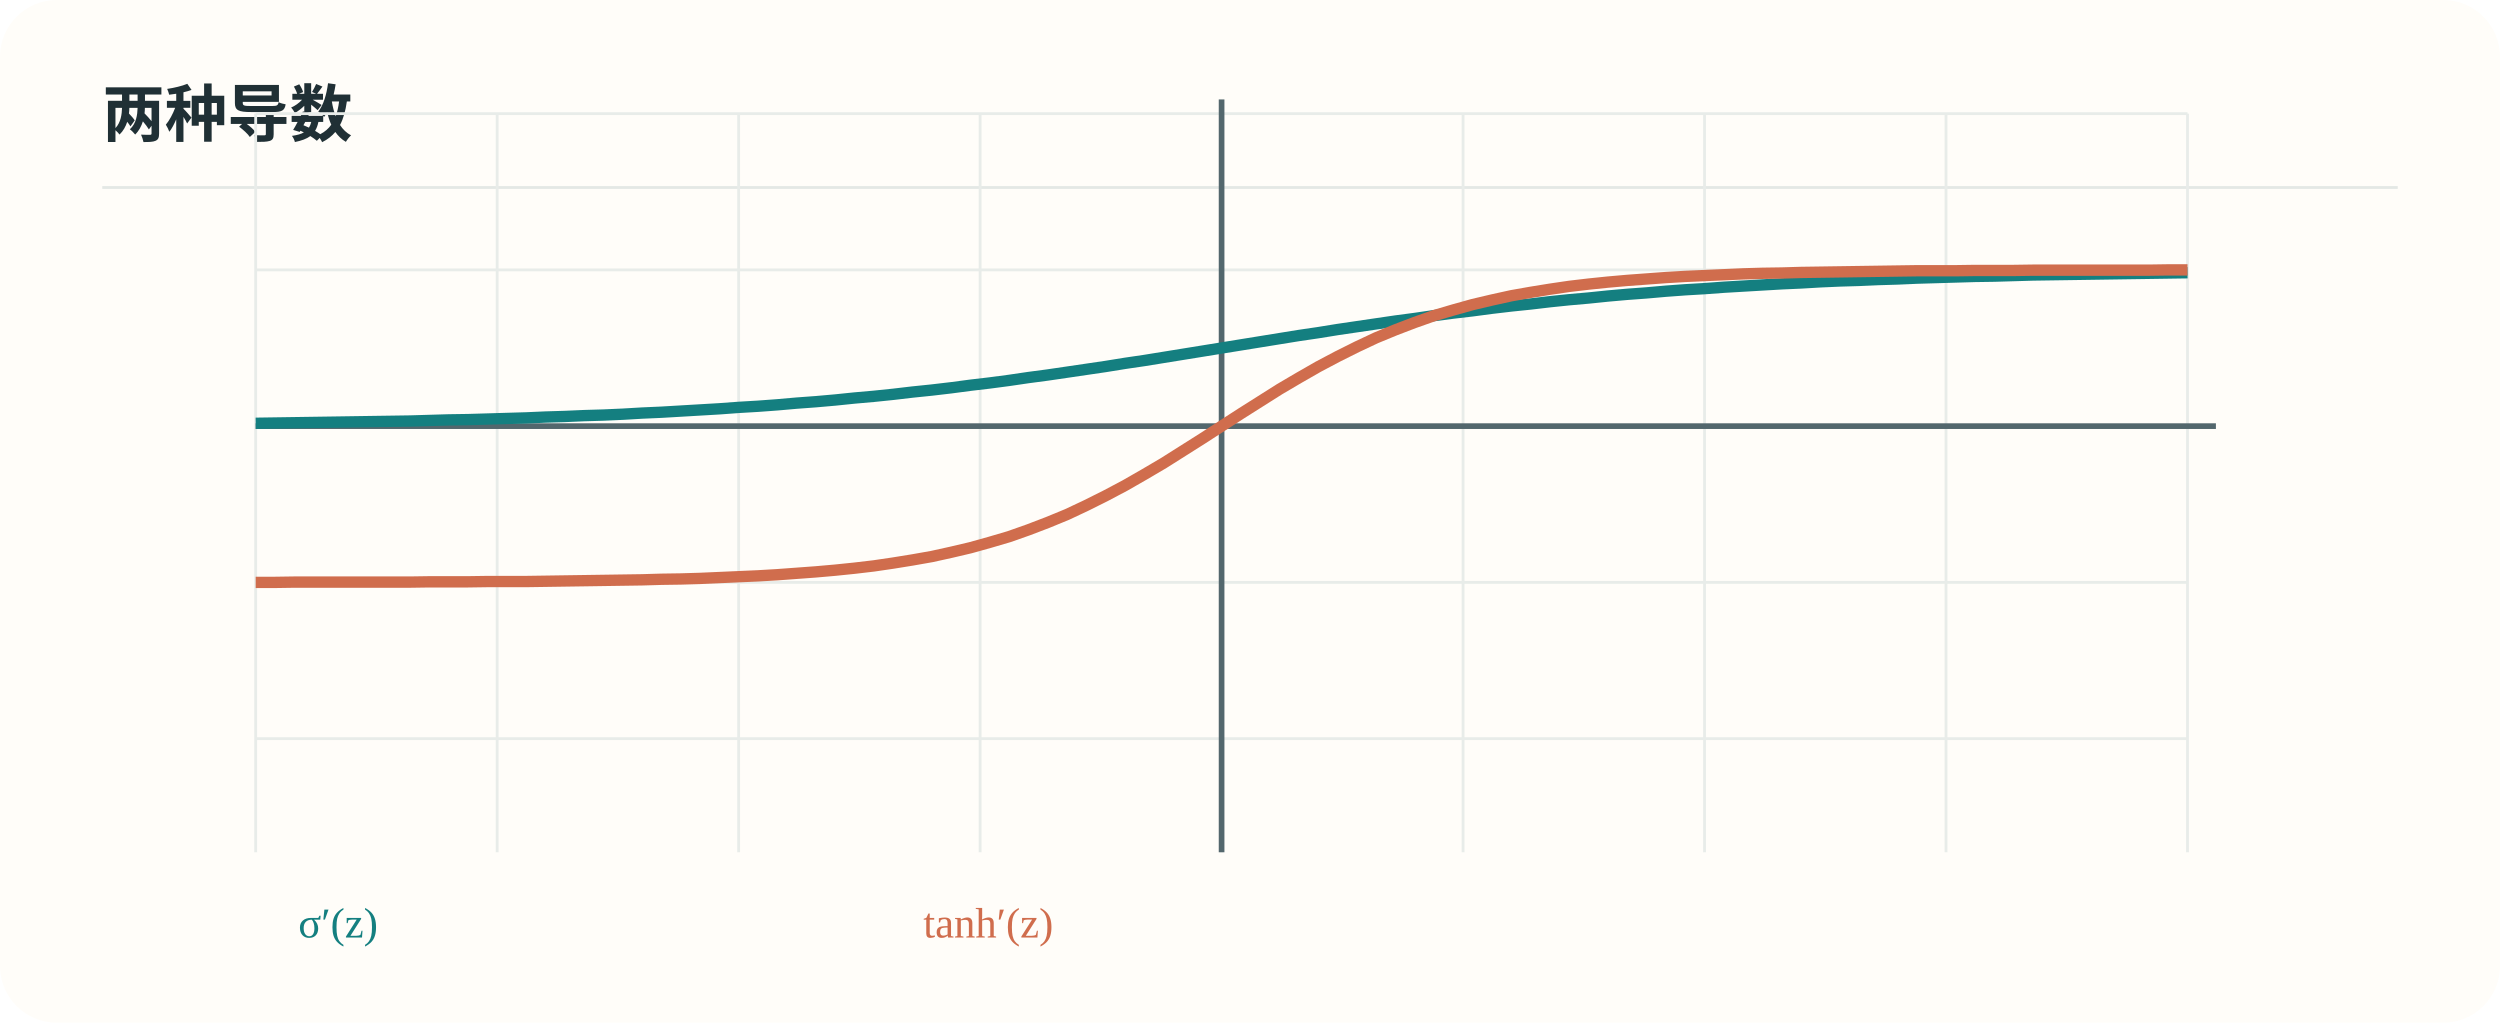
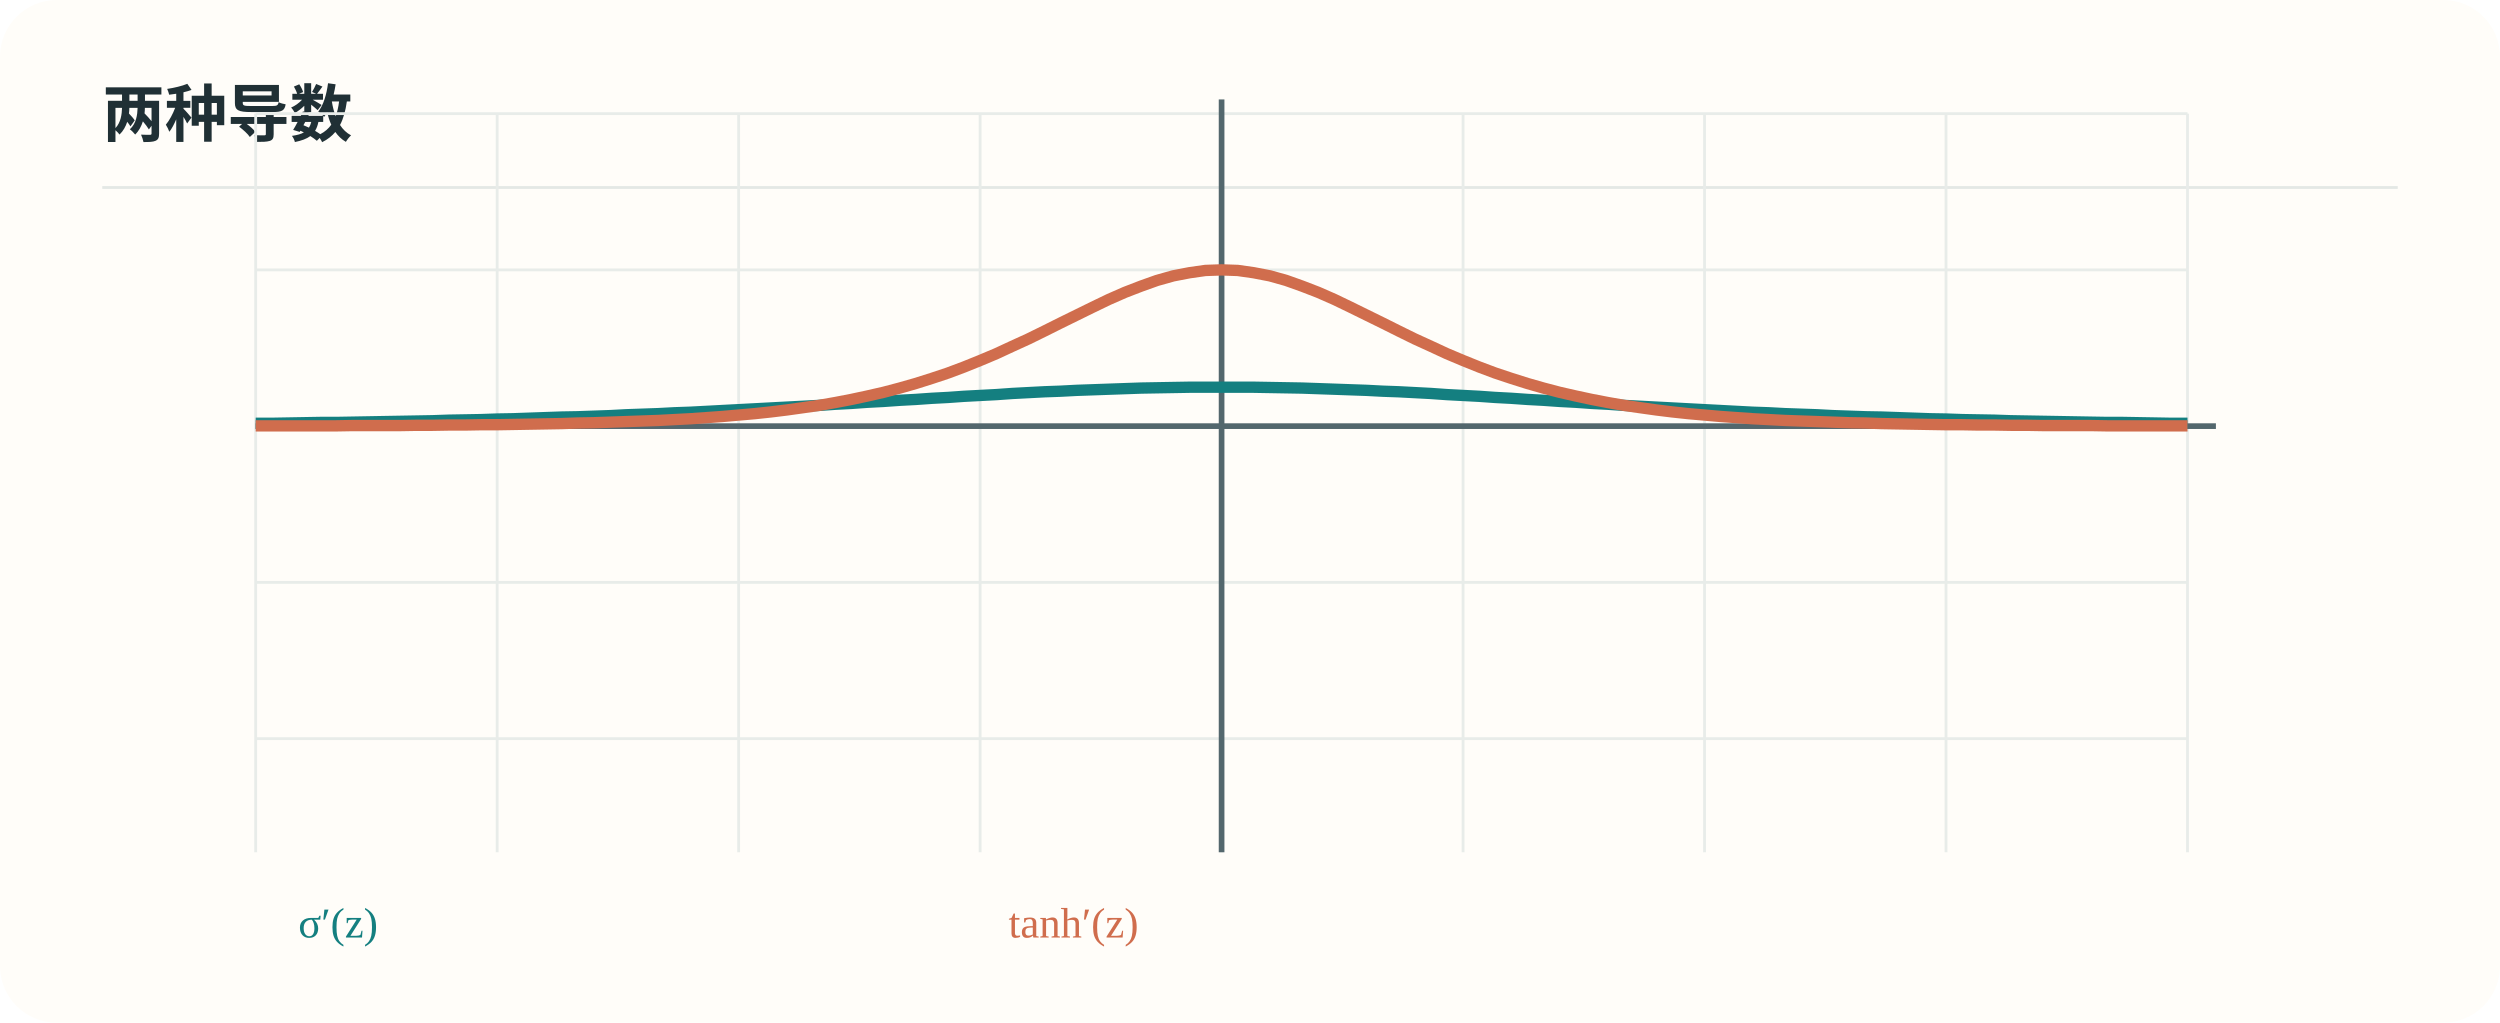
- <svg xmlns="http://www.w3.org/2000/svg" width="880" height="360" viewBox="0 0 880 360" role="img" aria-labelledby="sigmoid-tanh-2-t sigmoid-tanh-2-d">
+ <svg xmlns="http://www.w3.org/2000/svg" width="880" height="360" viewBox="0 0 880 360" role="img" aria-labelledby="st-derivative-t st-derivative-d">
  <rect width="880" height="360" rx="20" fill="#fffdf9" />
  <text x="36" y="48" font-size="22" font-weight="700" fill="#203035">两种导数</text>
  <line x1="36" y1="66" x2="844" y2="66" stroke="#e4e8e5" />
  <g stroke="#e8ece9">
    <path d="M90 40V300 M175 40V300 M260 40V300 M345 40V300 M430 40V300 M515 40V300 M600 40V300 M685 40V300 M770 40V300 M90 40H770 M90 95H770 M90 150H770 M90 205H770 M90 260H770" />
  </g>
  <path d="M90 150H780 M430 35V300" stroke="#53676d" stroke-width="2" />
-   <path d="M90.0,149.0 L96.8,148.9 L103.6,148.8 L110.4,148.7 L117.2,148.6 L124.0,148.5 L130.8,148.4 L137.6,148.3 L144.4,148.2 L151.2,148.0 L158.0,147.8 L164.8,147.7 L171.6,147.5 L178.4,147.3 L185.2,147.1 L192.0,146.8 L198.8,146.6 L205.6,146.3 L212.4,146.1 L219.2,145.8 L226.0,145.4 L232.8,145.1 L239.6,144.7 L246.4,144.3 L253.2,143.9 L260.0,143.4 L266.8,143.0 L273.6,142.5 L280.4,141.9 L287.2,141.4 L294.0,140.8 L300.8,140.1 L307.6,139.5 L314.4,138.8 L321.2,138.0 L328.0,137.3 L334.8,136.5 L341.6,135.6 L348.4,134.8 L355.2,133.9 L362.0,132.9 L368.8,132.0 L375.6,131.0 L382.4,130.0 L389.2,129.0 L396.0,127.9 L402.8,126.9 L409.6,125.8 L416.4,124.7 L423.2,123.6 L430.0,122.5 L436.8,121.4 L443.6,120.3 L450.4,119.2 L457.2,118.1 L464.0,117.1 L470.8,116.0 L477.6,115.0 L484.4,114.0 L491.2,113.0 L498.0,112.1 L504.8,111.1 L511.6,110.2 L518.4,109.4 L525.2,108.5 L532.0,107.7 L538.8,107.0 L545.6,106.2 L552.4,105.5 L559.2,104.9 L566.0,104.2 L572.8,103.6 L579.6,103.1 L586.4,102.5 L593.2,102.0 L600.0,101.6 L606.8,101.1 L613.6,100.7 L620.4,100.3 L627.2,99.9 L634.0,99.6 L640.8,99.2 L647.6,98.9 L654.4,98.7 L661.2,98.4 L668.0,98.2 L674.8,97.9 L681.6,97.7 L688.4,97.5 L695.2,97.3 L702.0,97.2 L708.8,97.0 L715.6,96.8 L722.4,96.7 L729.2,96.6 L736.0,96.5 L742.8,96.4 L749.6,96.3 L756.4,96.2 L763.2,96.1 L770.0,96.0 " fill="none" stroke="#147f80" stroke-width="4" />
+   <path d="M90.0,149.0 L95.7,149.0 L101.3,148.9 L107.0,148.8 L112.7,148.7 L118.3,148.7 L124.0,148.6 L129.7,148.5 L135.3,148.4 L141.0,148.3 L146.7,148.2 L152.3,148.1 L158.0,147.9 L163.7,147.8 L169.3,147.7 L175.0,147.5 L180.7,147.4 L186.3,147.2 L192.0,147.0 L197.7,146.8 L203.3,146.7 L209.0,146.5 L214.7,146.3 L220.3,146.0 L226.0,145.8 L231.7,145.6 L237.3,145.3 L243.0,145.1 L248.7,144.8 L254.3,144.5 L260.0,144.2 L265.7,143.9 L271.3,143.6 L277.0,143.3 L282.7,143.0 L288.3,142.7 L294.0,142.3 L299.7,142.0 L305.3,141.6 L311.0,141.3 L316.7,140.9 L322.3,140.6 L328.0,140.2 L333.7,139.9 L339.3,139.5 L345.0,139.2 L350.7,138.9 L356.3,138.5 L362.0,138.2 L367.7,137.9 L373.3,137.7 L379.0,137.4 L384.7,137.2 L390.3,137.0 L396.0,136.8 L401.7,136.6 L407.3,136.5 L413.0,136.4 L418.7,136.3 L424.3,136.3 L430.0,136.3 L435.7,136.3 L441.3,136.3 L447.0,136.4 L452.7,136.5 L458.3,136.6 L464.0,136.8 L469.7,137.0 L475.3,137.2 L481.0,137.4 L486.7,137.7 L492.3,137.9 L498.0,138.2 L503.7,138.5 L509.3,138.9 L515.0,139.2 L520.7,139.5 L526.3,139.9 L532.0,140.2 L537.7,140.6 L543.3,140.9 L549.0,141.3 L554.7,141.6 L560.3,142.0 L566.0,142.3 L571.7,142.7 L577.3,143.0 L583.0,143.3 L588.7,143.6 L594.3,143.9 L600.0,144.2 L605.7,144.5 L611.3,144.8 L617.0,145.1 L622.7,145.3 L628.3,145.6 L634.0,145.8 L639.7,146.0 L645.3,146.3 L651.0,146.5 L656.7,146.7 L662.3,146.8 L668.0,147.0 L673.7,147.2 L679.3,147.4 L685.0,147.5 L690.7,147.7 L696.3,147.8 L702.0,147.9 L707.7,148.1 L713.3,148.2 L719.0,148.3 L724.7,148.4 L730.3,148.5 L736.0,148.6 L741.7,148.7 L747.3,148.7 L753.0,148.8 L758.7,148.9 L764.3,149.0 L770.0,149.0 " fill="none" stroke="#147f80" stroke-width="4" />
  <text x="105" y="330" font-size="15" fill="#147f80">σ′(z)</text>
-   <path d="M90.0,205.0 L96.8,205.0 L103.6,204.9 L110.4,204.9 L117.2,204.9 L124.0,204.9 L130.8,204.9 L137.6,204.9 L144.4,204.9 L151.2,204.8 L158.0,204.8 L164.8,204.8 L171.6,204.7 L178.4,204.7 L185.2,204.7 L192.0,204.6 L198.8,204.5 L205.6,204.4 L212.4,204.3 L219.2,204.2 L226.0,204.1 L232.8,203.9 L239.6,203.8 L246.4,203.6 L253.2,203.3 L260.0,203.0 L266.8,202.7 L273.6,202.3 L280.4,201.8 L287.2,201.3 L294.0,200.7 L300.8,200.0 L307.6,199.2 L314.4,198.2 L321.2,197.1 L328.0,195.9 L334.8,194.4 L341.6,192.8 L348.4,190.9 L355.2,188.9 L362.0,186.5 L368.8,183.9 L375.6,181.1 L382.4,177.9 L389.2,174.5 L396.0,170.9 L402.8,167.0 L409.6,163.0 L416.4,158.7 L423.2,154.4 L430.0,150.0 L436.8,145.6 L443.6,141.3 L450.4,137.0 L457.2,133.0 L464.0,129.1 L470.8,125.5 L477.6,122.1 L484.4,118.9 L491.2,116.1 L498.0,113.5 L504.8,111.1 L511.6,109.1 L518.4,107.2 L525.2,105.6 L532.0,104.1 L538.8,102.9 L545.6,101.8 L552.4,100.8 L559.2,100.0 L566.0,99.3 L572.8,98.7 L579.6,98.2 L586.4,97.7 L593.2,97.3 L600.0,97.0 L606.8,96.7 L613.6,96.4 L620.4,96.2 L627.2,96.1 L634.0,95.9 L640.8,95.8 L647.6,95.7 L654.4,95.6 L661.2,95.5 L668.0,95.4 L674.8,95.3 L681.6,95.3 L688.4,95.3 L695.2,95.2 L702.0,95.2 L708.8,95.2 L715.6,95.1 L722.4,95.1 L729.2,95.1 L736.0,95.1 L742.8,95.1 L749.6,95.1 L756.4,95.1 L763.2,95.0 L770.0,95.0 " fill="none" stroke="#d06d4d" stroke-width="4" />
-   <text x="325" y="330" font-size="15" fill="#d06d4d">tanh′(z)</text>
+   <path d="M90.0,149.9 L95.7,149.9 L101.3,149.9 L107.0,149.9 L112.7,149.9 L118.3,149.9 L124.0,149.8 L129.7,149.8 L135.3,149.8 L141.0,149.8 L146.7,149.7 L152.3,149.7 L158.0,149.6 L163.7,149.6 L169.3,149.5 L175.0,149.5 L180.7,149.4 L186.3,149.3 L192.0,149.2 L197.7,149.1 L203.3,148.9 L209.0,148.8 L214.7,148.6 L220.3,148.4 L226.0,148.2 L231.7,148.0 L237.3,147.7 L243.0,147.4 L248.7,147.0 L254.3,146.6 L260.0,146.1 L265.7,145.6 L271.3,145.0 L277.0,144.3 L282.7,143.5 L288.3,142.7 L294.0,141.7 L299.7,140.6 L305.3,139.4 L311.0,138.1 L316.7,136.6 L322.3,135.0 L328.0,133.2 L333.7,131.3 L339.3,129.2 L345.0,126.9 L350.7,124.5 L356.3,121.9 L362.0,119.3 L367.7,116.5 L373.3,113.7 L379.0,110.9 L384.7,108.1 L390.3,105.4 L396.0,102.9 L401.7,100.7 L407.3,98.7 L413.0,97.1 L418.7,96.0 L424.3,95.2 L430.0,95.0 L435.7,95.2 L441.3,96.0 L447.0,97.1 L452.7,98.7 L458.3,100.7 L464.0,102.9 L469.7,105.4 L475.3,108.1 L481.0,110.9 L486.7,113.7 L492.3,116.5 L498.0,119.3 L503.7,121.9 L509.3,124.5 L515.0,126.9 L520.7,129.2 L526.3,131.3 L532.0,133.2 L537.7,135.0 L543.3,136.6 L549.0,138.1 L554.7,139.4 L560.3,140.6 L566.0,141.7 L571.7,142.7 L577.3,143.5 L583.0,144.3 L588.7,145.0 L594.3,145.6 L600.0,146.1 L605.7,146.6 L611.3,147.0 L617.0,147.4 L622.7,147.7 L628.3,148.0 L634.0,148.2 L639.7,148.4 L645.3,148.6 L651.0,148.8 L656.7,148.9 L662.3,149.1 L668.0,149.2 L673.7,149.3 L679.3,149.4 L685.0,149.5 L690.7,149.5 L696.3,149.6 L702.0,149.6 L707.7,149.7 L713.3,149.7 L719.0,149.8 L724.7,149.8 L730.3,149.8 L736.0,149.8 L741.7,149.9 L747.3,149.9 L753.0,149.9 L758.7,149.9 L764.3,149.9 L770.0,149.9 " fill="none" stroke="#d06d4d" stroke-width="4" />
+   <text x="355" y="330" font-size="15" fill="#d06d4d">tanh′(z)</text>
</svg>
